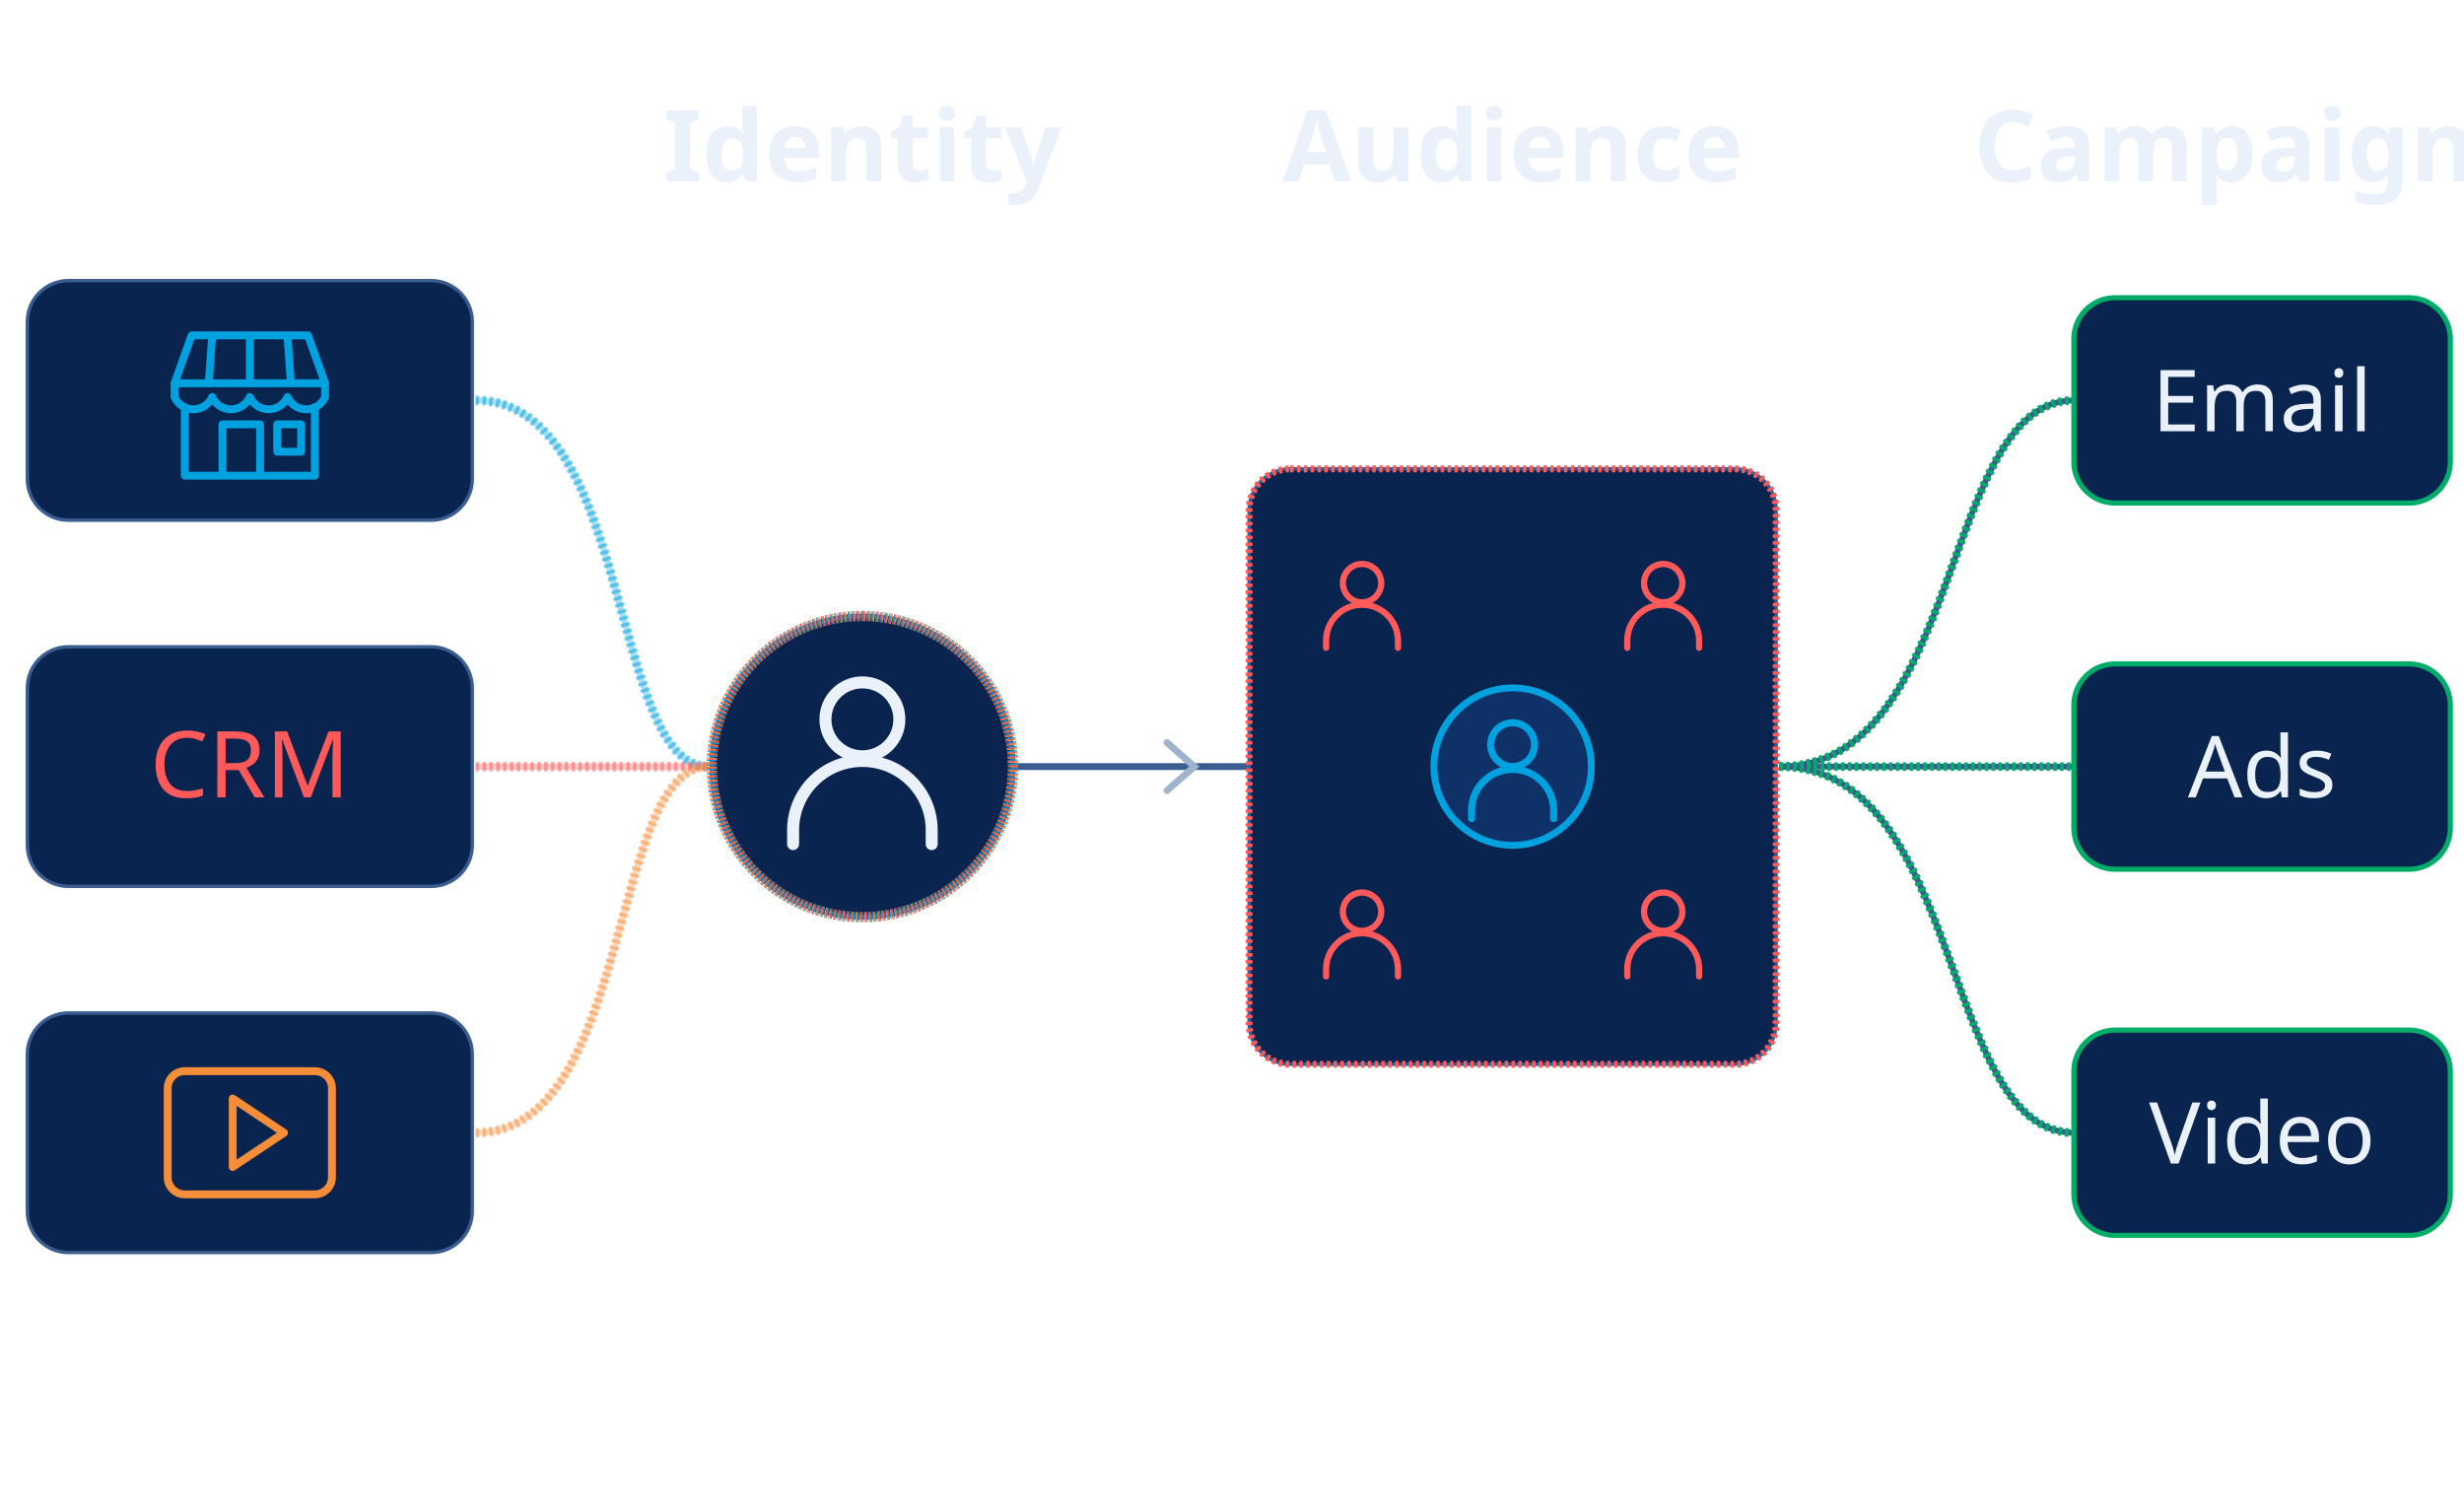
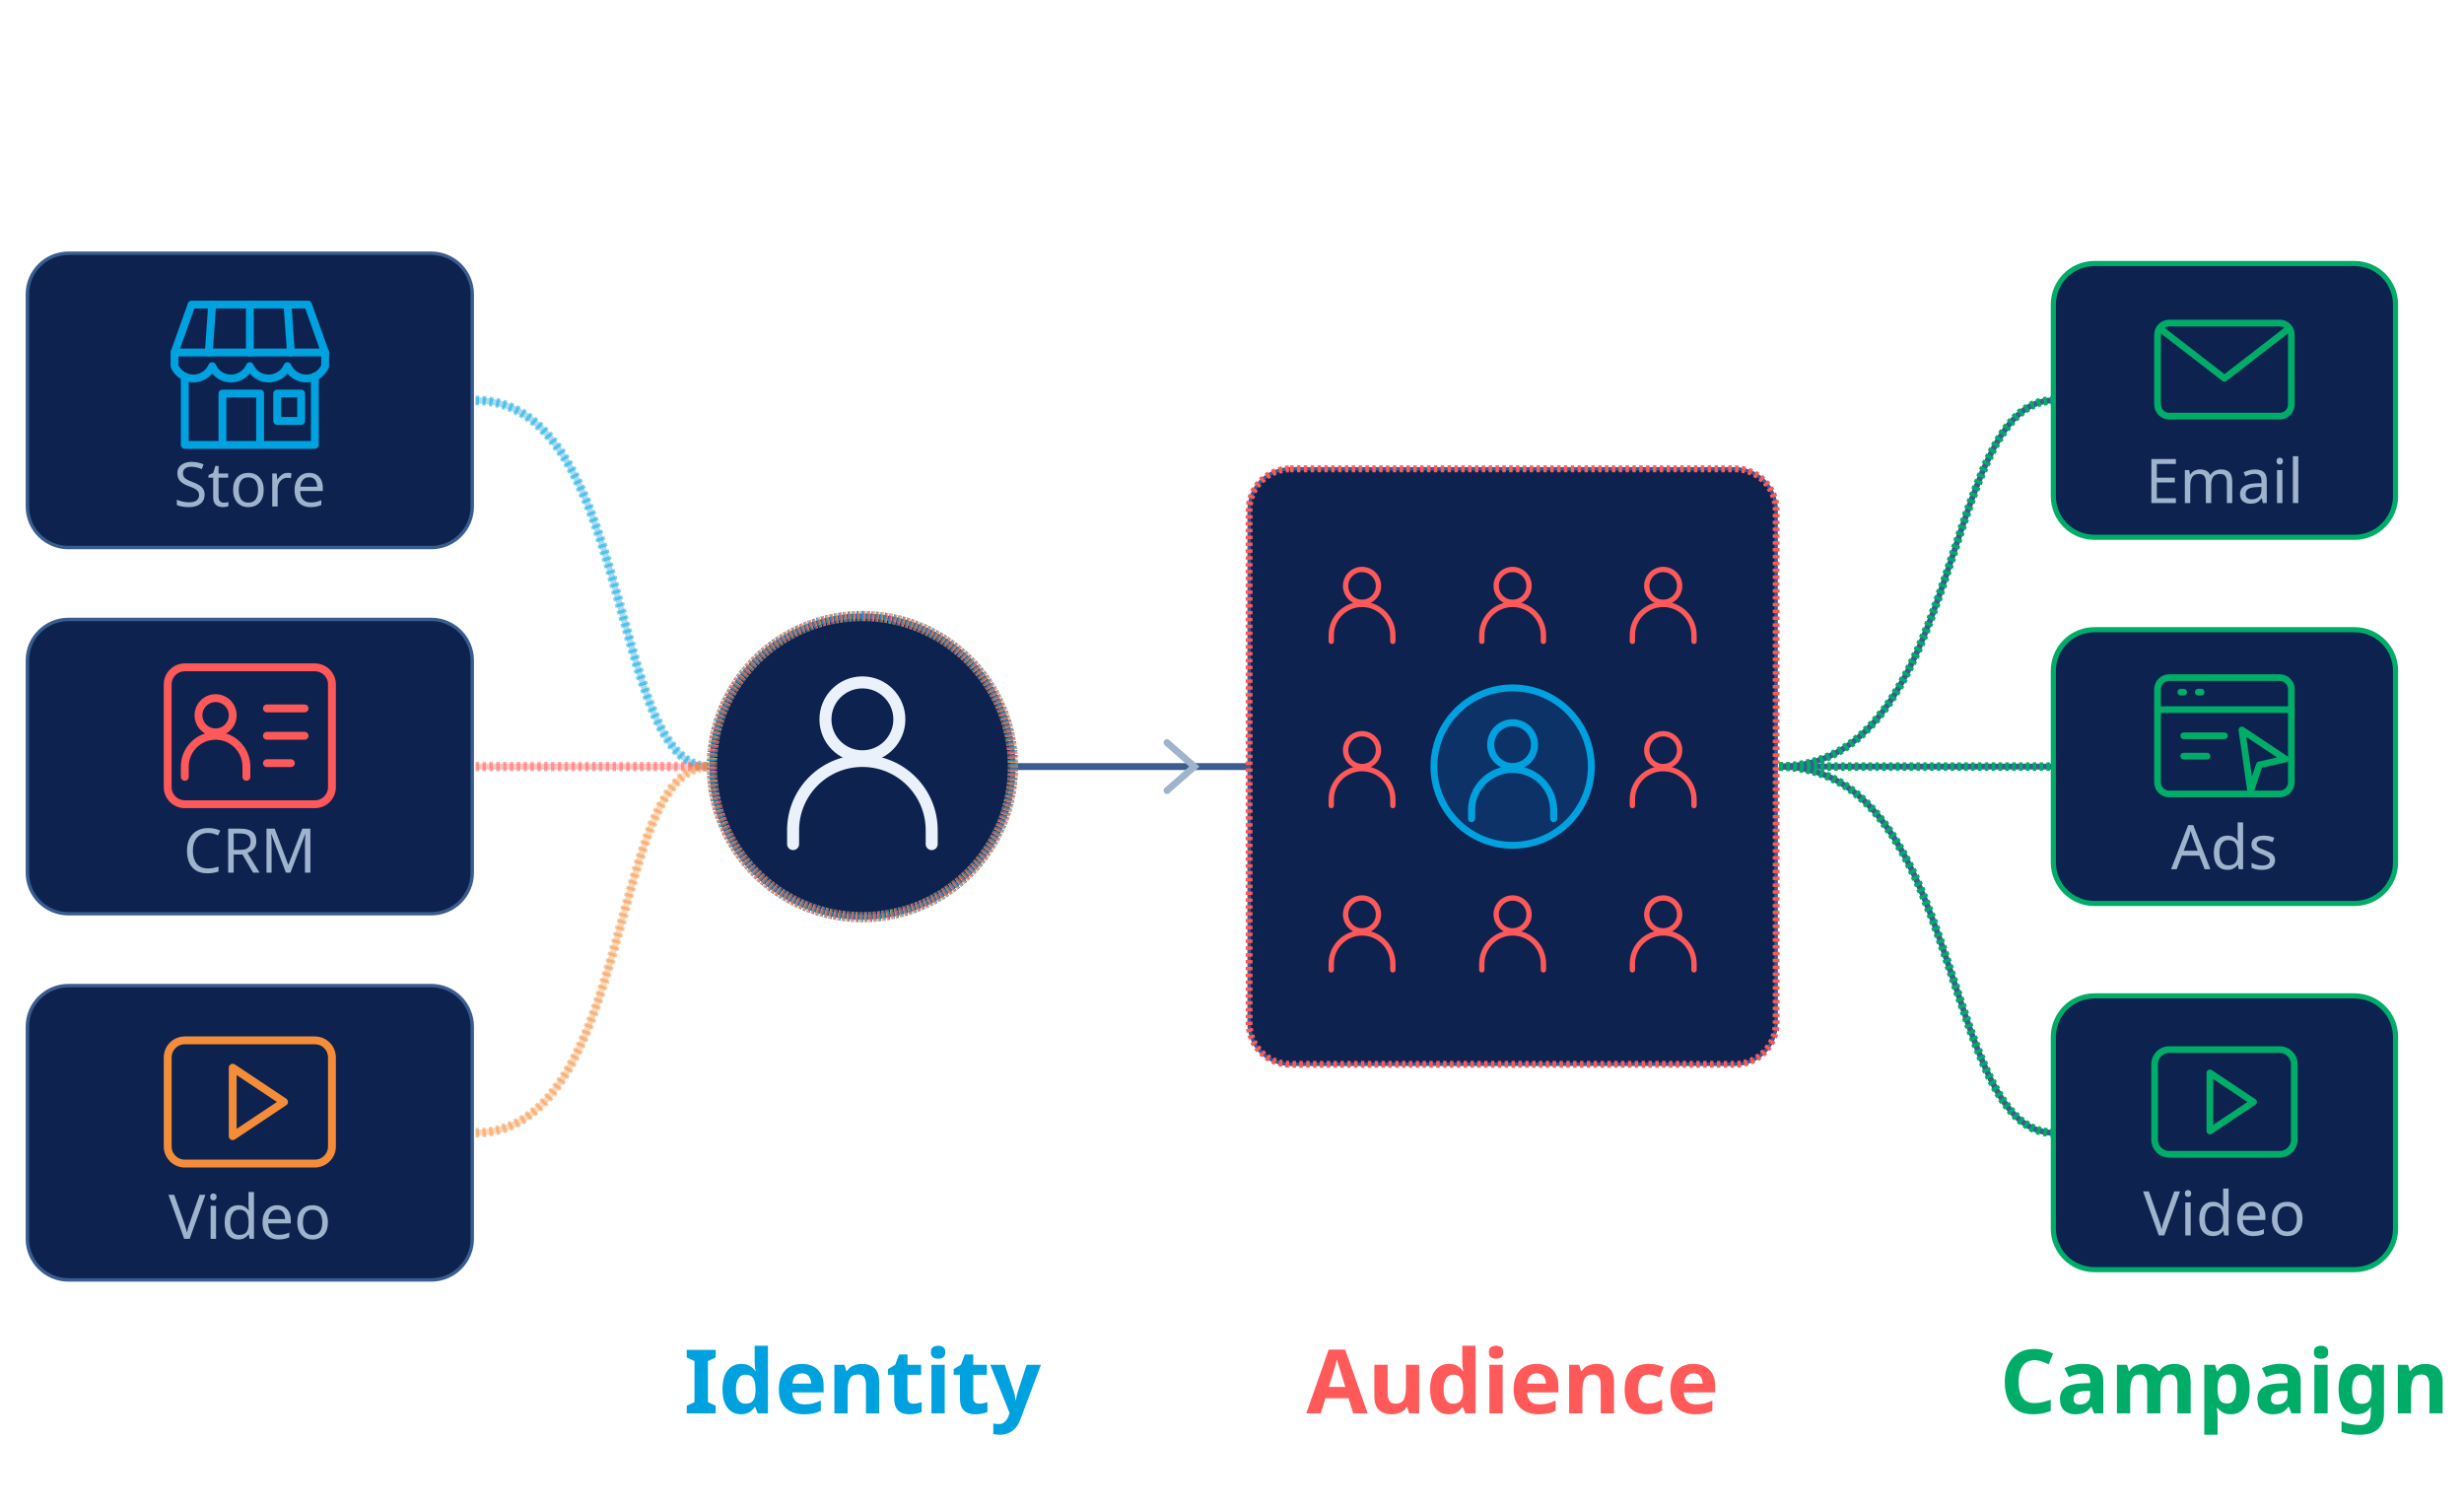
<svg xmlns="http://www.w3.org/2000/svg" font-family="DM Sans,sans-serif" viewBox="0 0 720 440" width="720" height="440">
-   <text x="252" y="53" fill="#EAF1FA" text-anchor="middle" font-size="29" font-weight="550">Identity</text>
-   <text x="442" y="53" fill="#EAF1FA" text-anchor="middle" font-size="29" font-weight="550">Audience</text>
-   <text x="650" y="53" fill="#EAF1FA" text-anchor="middle" font-size="29" font-weight="550">Campaign</text>
  <path d="M296 224H365" stroke="#3A5C8F" stroke-width="2" />
  <path d="m341 217 8 7-8 7" stroke="#9FB3CD" stroke-width="2" fill="none" stroke-linecap="round" />
-   <g>
+   <g style="filter: grayscale(0); opacity: 1;">
    <path d="M139 117C185 117 178 224 207 224" stroke="#00A1DF" stroke-width="1.8" opacity=".35" fill="none" />
    <path d="M139 117C185 117 178 224 207 224" stroke="#00A1DF" stroke-width="2.8" pathLength="1" stroke-dasharray="1" stroke-dashoffset="0" opacity="0.5" fill="none" />
    <g transform="translate(0 0)">
-       <rect x="8" y="82" width="130" height="70" rx="12" fill="#0A2450" stroke="#3A5C8F" />
-       <g transform="translate(73 117)">
+       <rect x="8" y="74" width="130" height="86" rx="12" fill="#0A2450" stroke="#3A5C8F" />
+       <g transform="translate(73 108)">
        <g fill="none" stroke="#00A1DF" stroke-width="2.3" stroke-linecap="round" stroke-linejoin="round">
          <path d="M-22-5h44l-5-14h-34zM-19 2v20h38V2M-8 22V7H3v15M8 7h7v8H8z" />
          <path d="M-22-5v4a6 6 0 0 0 11 0 6 6 0 0 0 11 0 6 6 0 0 0 11 0 6 6 0 0 0 11 0v-4M-11-19l-1 14M0-19v14m11-14 1 14" />
        </g>
      </g>
+       <text x="73" y="148" text-anchor="middle" font-size="18" font-weight="500" fill="#9FB3CD">Store</text>
    </g>
    <circle cx="207" cy="224" r="5" fill="#00A1DF" opacity="0" />
-   </g>
-   <g>
    <path d="M139 224C185 224 178 224 207 224" stroke="#FF5959" stroke-width="1.8" opacity=".35" fill="none" />
    <path d="M139 224C185 224 178 224 207 224" stroke="#FF5959" stroke-width="2.8" pathLength="1" stroke-dasharray="1" stroke-dashoffset="0" opacity="0.5" fill="none" />
    <g transform="translate(0 0)">
-       <rect x="8" y="189" width="130" height="70" rx="12" fill="#0A2450" stroke="#3A5C8F" />
-       <text x="73" y="233" text-anchor="middle" font-size="27" font-weight="500" fill="#FF5959">CRM</text>
+       <rect x="8" y="181" width="130" height="86" rx="12" fill="#0A2450" stroke="#3A5C8F" />
+       <g transform="translate(73 215)">
+         <g fill="none" stroke="#FF5959" stroke-width="2.3" stroke-linecap="round" stroke-linejoin="round">
+           <rect x="-24" y="-20" width="48" height="40" rx="5" />
+           <circle cx="-10" cy="-6" r="5" />
+           <path d="M-19 12v-3a9 9 0 0 1 18 0v3M5-8h11M5 0h11M5 8h7" />
+         </g>
+       </g>
+       <text x="73" y="255" text-anchor="middle" font-size="18" font-weight="500" fill="#9FB3CD">CRM</text>
    </g>
    <circle cx="207" cy="224" r="5" fill="#FF5959" opacity="0" />
-   </g>
-   <g>
    <path d="M139 331C185 331 178 224 207 224" stroke="#F58D39" stroke-width="1.8" opacity=".35" fill="none" />
    <path d="M139 331C185 331 178 224 207 224" stroke="#F58D39" stroke-width="2.8" pathLength="1" stroke-dasharray="1" stroke-dashoffset="0" opacity="0.5" fill="none" />
    <g transform="translate(0 0)">
-       <rect x="8" y="296" width="130" height="70" rx="12" fill="#0A2450" stroke="#3A5C8F" />
-       <g transform="translate(73 331)">
+       <rect x="8" y="288" width="130" height="86" rx="12" fill="#0A2450" stroke="#3A5C8F" />
+       <g transform="translate(73 322)">
        <g fill="none" stroke="#F58D39" stroke-width="2.3" stroke-linecap="round" stroke-linejoin="round">
          <rect x="-24" y="-18" width="48" height="36" rx="5" />
          <path d="m-5-10 15 10-15 10z" />
        </g>
      </g>
+       <text x="73" y="362" text-anchor="middle" font-size="18" font-weight="500" fill="#9FB3CD">Video</text>
    </g>
    <circle cx="207" cy="224" r="5" fill="#F58D39" opacity="0" />
  </g>
  <g transform="translate(252 224)">
-     <g style="scale: 1;">
+     <g style="scale: 1; filter: grayscale(0); opacity: 1;">
      <g transform="translate(-252 -224)">
        <circle cx="252" cy="224" r="44" fill="#0A2450" stroke="#3A5C8F" stroke-width="1.5" />
        <g transform="translate(252 224) rotate(-90)" opacity="1">
          <circle r="44" fill="none" stroke="#00A1DF" stroke-width="3" pathLength="1" stroke-dasharray="0.29 1" />
          <circle r="44" fill="none" stroke="#FF5959" stroke-width="3" pathLength="1" stroke-dasharray="0.29 1" stroke-dashoffset="-.333" />
          <circle r="44" fill="none" stroke="#F58D39" stroke-width="3" pathLength="1" stroke-dasharray="0.29 1" stroke-dashoffset="-.666" />
        </g>
        <g transform="translate(252 221)">
          <g transform="scale(1.35)" fill="none" stroke="#EAF1FA" stroke-width="2.6" stroke-linecap="round">
            <circle cy="-8" r="8" />
            <path d="M-15 19v-3a15 15 0 0 1 30 0v3" />
          </g>
        </g>
      </g>
    </g>
  </g>
  <g transform="translate(442 224)">
-     <g style="scale: 1;">
+     <g style="scale: 1; filter: grayscale(0); opacity: 1;">
      <g transform="translate(-442 -224)">
        <rect x="365" y="137" width="154" height="174" rx="12" fill="#0A2450" stroke="#3A5C8F" />
        <rect x="365" y="137" width="154" height="174" rx="12" fill="none" stroke="#FF5959" stroke-width="2" pathLength="1" stroke-dasharray="1" stroke-dashoffset="0" opacity="1" />
        <g transform="translate(398 176)">
          <g opacity="1">
-             <g transform="scale(0.7)" fill="none" stroke="#FF5959" stroke-width="2.6" stroke-linecap="round">
+             <g transform="scale(0.6)" fill="none" stroke="#FF5959" stroke-width="2.6" stroke-linecap="round">
+               <circle cy="-8" r="8" />
+               <path d="M-15 19v-3a15 15 0 0 1 30 0v3" />
+             </g>
+           </g>
+         </g>
+         <g transform="translate(442 176)">
+           <g opacity="1">
+             <g transform="scale(0.6)" fill="none" stroke="#FF5959" stroke-width="2.6" stroke-linecap="round">
              <circle cy="-8" r="8" />
              <path d="M-15 19v-3a15 15 0 0 1 30 0v3" />
            </g>
          </g>
        </g>
        <g transform="translate(486 176)">
          <g opacity="1">
-             <g transform="scale(0.7)" fill="none" stroke="#FF5959" stroke-width="2.6" stroke-linecap="round">
+             <g transform="scale(0.6)" fill="none" stroke="#FF5959" stroke-width="2.6" stroke-linecap="round">
+               <circle cy="-8" r="8" />
+               <path d="M-15 19v-3a15 15 0 0 1 30 0v3" />
+             </g>
+           </g>
+         </g>
+         <g transform="translate(398 224)">
+           <g opacity="1">
+             <g transform="scale(0.6)" fill="none" stroke="#FF5959" stroke-width="2.6" stroke-linecap="round">
              <circle cy="-8" r="8" />
              <path d="M-15 19v-3a15 15 0 0 1 30 0v3" />
            </g>
          </g>
        </g>
        <g transform="translate(442 224)">
          <circle r="23" fill="#0E3268" stroke="#00A1DF" stroke-width="2" />
          <g opacity="1">
            <g transform="scale(0.8)" fill="none" stroke="#00A1DF" stroke-width="2.6" stroke-linecap="round">
              <circle cy="-8" r="8" />
              <path d="M-15 19v-3a15 15 0 0 1 30 0v3" />
            </g>
          </g>
        </g>
+         <g transform="translate(486 224)">
+           <g opacity="1">
+             <g transform="scale(0.6)" fill="none" stroke="#FF5959" stroke-width="2.6" stroke-linecap="round">
+               <circle cy="-8" r="8" />
+               <path d="M-15 19v-3a15 15 0 0 1 30 0v3" />
+             </g>
+           </g>
+         </g>
        <g transform="translate(398 272)">
          <g opacity="1">
-             <g transform="scale(0.7)" fill="none" stroke="#FF5959" stroke-width="2.6" stroke-linecap="round">
+             <g transform="scale(0.6)" fill="none" stroke="#FF5959" stroke-width="2.6" stroke-linecap="round">
+               <circle cy="-8" r="8" />
+               <path d="M-15 19v-3a15 15 0 0 1 30 0v3" />
+             </g>
+           </g>
+         </g>
+         <g transform="translate(442 272)">
+           <g opacity="1">
+             <g transform="scale(0.6)" fill="none" stroke="#FF5959" stroke-width="2.6" stroke-linecap="round">
              <circle cy="-8" r="8" />
              <path d="M-15 19v-3a15 15 0 0 1 30 0v3" />
            </g>
          </g>
        </g>
        <g transform="translate(486 272)">
          <g opacity="1">
-             <g transform="scale(0.7)" fill="none" stroke="#FF5959" stroke-width="2.6" stroke-linecap="round">
-               <circle cy="-8" r="8" />
-               <path d="M-15 19v-3a15 15 0 0 1 30 0v3" />
-             </g>
-           </g>
-         </g>
-       </g>
-     </g>
-   </g>
-   <g>
-     <path d="M520 224C574 224 567 117 606 117" fill="none" stroke="#3A5C8F" stroke-width="1.7" />
-     <path d="M520 224C574 224 567 117 606 117" fill="none" stroke="#00AD68" stroke-width="2.5" pathLength="1" stroke-dasharray="1" stroke-dashoffset="0" opacity="1" />
-     <g transform="translate(661 117) scale(1)">
-       <rect x="-55" y="-30" width="110" height="60" rx="12" fill="#0A2450" stroke="#00AD68" stroke-width="1.5" />
-       <text y="9" text-anchor="middle" fill="#EAF1FA" font-size="25" font-weight="500">Email</text>
-     </g>
-     <circle cx="606" cy="117" r="5" fill="#00AD68" opacity="0" />
-     <circle cx="606" cy="117" r="4" fill="#00AD68" opacity="0" />
-   </g>
-   <g>
-     <path d="M520 224C574 224 567 224 606 224" fill="none" stroke="#3A5C8F" stroke-width="1.7" />
-     <path d="M520 224C574 224 567 224 606 224" fill="none" stroke="#00AD68" stroke-width="2.5" pathLength="1" stroke-dasharray="1" stroke-dashoffset="0" opacity="1" />
-     <g transform="translate(661 224) scale(1)">
-       <rect x="-55" y="-30" width="110" height="60" rx="12" fill="#0A2450" stroke="#00AD68" stroke-width="1.5" />
-       <text y="9" text-anchor="middle" fill="#EAF1FA" font-size="25" font-weight="500">Ads</text>
-     </g>
-     <circle cx="606" cy="224" r="5" fill="#00AD68" opacity="0" />
-     <circle cx="606" cy="224" r="4" fill="#00AD68" opacity="0" />
-   </g>
-   <g>
-     <path d="M520 224C574 224 567 331 606 331" fill="none" stroke="#3A5C8F" stroke-width="1.7" />
-     <path d="M520 224C574 224 567 331 606 331" fill="none" stroke="#00AD68" stroke-width="2.5" pathLength="1" stroke-dasharray="1" stroke-dashoffset="0" opacity="1" />
-     <g transform="translate(661 331) scale(1)">
-       <rect x="-55" y="-30" width="110" height="60" rx="12" fill="#0A2450" stroke="#00AD68" stroke-width="1.5" />
-       <text y="9" text-anchor="middle" fill="#EAF1FA" font-size="25" font-weight="500">Video</text>
-     </g>
-     <circle cx="606" cy="331" r="5" fill="#00AD68" opacity="0" />
-     <circle cx="606" cy="331" r="4" fill="#00AD68" opacity="0" />
+             <g transform="scale(0.6)" fill="none" stroke="#FF5959" stroke-width="2.6" stroke-linecap="round">
+               <circle cy="-8" r="8" />
+               <path d="M-15 19v-3a15 15 0 0 1 30 0v3" />
+             </g>
+           </g>
+         </g>
+       </g>
+     </g>
+   </g>
+   <g transform="translate(630 224)">
+     <g style="scale: 1; filter: grayscale(0); opacity: 1;">
+       <g transform="translate(-630 -224)">
+         <path d="M520 224C574 224 567 117 600 117" fill="none" stroke="#3A5C8F" stroke-width="1.7" />
+         <path d="M520 224C574 224 567 117 600 117" fill="none" stroke="#00AD68" stroke-width="2.5" pathLength="1" stroke-dasharray="1" stroke-dashoffset="0" opacity="1" />
+         <g transform="translate(650 117) scale(1)">
+           <rect x="-50" y="-40" width="100" height="80" rx="12" fill="#0A2450" stroke="#00AD68" stroke-width="1.5" />
+           <g transform="translate(0 -9) scale(.85)">
+             <g fill="none" stroke="#00AD68" stroke-width="2.3" stroke-linecap="round" stroke-linejoin="round">
+               <rect x="-23" y="-16" width="46" height="32" rx="4" />
+               <path d="m-22-14 22 17 22-17" />
+             </g>
+           </g>
+           <text y="30" text-anchor="middle" fill="#9FB3CD" font-size="18" font-weight="500">Email</text>
+         </g>
+         <circle cx="600" cy="117" r="5" fill="#00AD68" opacity="0" />
+         <circle cx="600" cy="117" r="4" fill="#00AD68" opacity="0" />
+         <path d="M520 224C574 224 567 224 600 224" fill="none" stroke="#3A5C8F" stroke-width="1.7" />
+         <path d="M520 224C574 224 567 224 600 224" fill="none" stroke="#00AD68" stroke-width="2.5" pathLength="1" stroke-dasharray="1" stroke-dashoffset="0" opacity="1" />
+         <g transform="translate(650 224) scale(1)">
+           <rect x="-50" y="-40" width="100" height="80" rx="12" fill="#0A2450" stroke="#00AD68" stroke-width="1.5" />
+           <g transform="translate(0 -9) scale(.85)">
+             <g fill="none" stroke="#00AD68" stroke-width="2.3" stroke-linecap="round" stroke-linejoin="round">
+               <rect x="-23" y="-20" width="46" height="40" rx="4" />
+               <path d="M-23-9h46M-15-15h1m5 0h1M-14 0H0m-14 7h8m12-9 15 10-9 2-3 9z" />
+             </g>
+           </g>
+           <text y="30" text-anchor="middle" fill="#9FB3CD" font-size="18" font-weight="500">Ads</text>
+         </g>
+         <circle cx="600" cy="224" r="5" fill="#00AD68" opacity="0" />
+         <circle cx="600" cy="224" r="4" fill="#00AD68" opacity="0" />
+         <path d="M520 224C574 224 567 331 600 331" fill="none" stroke="#3A5C8F" stroke-width="1.7" />
+         <path d="M520 224C574 224 567 331 600 331" fill="none" stroke="#00AD68" stroke-width="2.5" pathLength="1" stroke-dasharray="1" stroke-dashoffset="0" opacity="1" />
+         <g transform="translate(650 331) scale(1)">
+           <rect x="-50" y="-40" width="100" height="80" rx="12" fill="#0A2450" stroke="#00AD68" stroke-width="1.5" />
+           <g transform="translate(0 -9) scale(.85)">
+             <g fill="none" stroke="#00AD68" stroke-width="2.3" stroke-linecap="round" stroke-linejoin="round">
+               <rect x="-24" y="-18" width="48" height="36" rx="5" />
+               <path d="m-5-10 15 10-15 10z" />
+             </g>
+           </g>
+           <text y="30" text-anchor="middle" fill="#9FB3CD" font-size="18" font-weight="500">Video</text>
+         </g>
+         <circle cx="600" cy="331" r="5" fill="#00AD68" opacity="0" />
+         <circle cx="600" cy="331" r="4" fill="#00AD68" opacity="0" />
+       </g>
+     </g>
  </g>
  <g>
    <g transform="translate(442 224)" opacity="0">
      <circle r="23" fill="#0E3268" stroke="#00A1DF" stroke-width="2" />
      <g transform="scale(0.8)" fill="none" stroke="#00A1DF" stroke-width="2.6" stroke-linecap="round">
        <circle cy="-8" r="8" />
        <path d="M-15 19v-3a15 15 0 0 1 30 0v3" />
      </g>
    </g>
  </g>
+   <text x="252" y="413" fill="#00A1DF" text-anchor="middle" font-size="26" font-weight="550" opacity="1">Identity</text>
+   <text x="442" y="413" fill="#FF5959" text-anchor="middle" font-size="26" font-weight="550" opacity="1">Audience</text>
+   <text x="650" y="413" fill="#00AD68" text-anchor="middle" font-size="26" font-weight="550" opacity="1">Campaign</text>
</svg>
